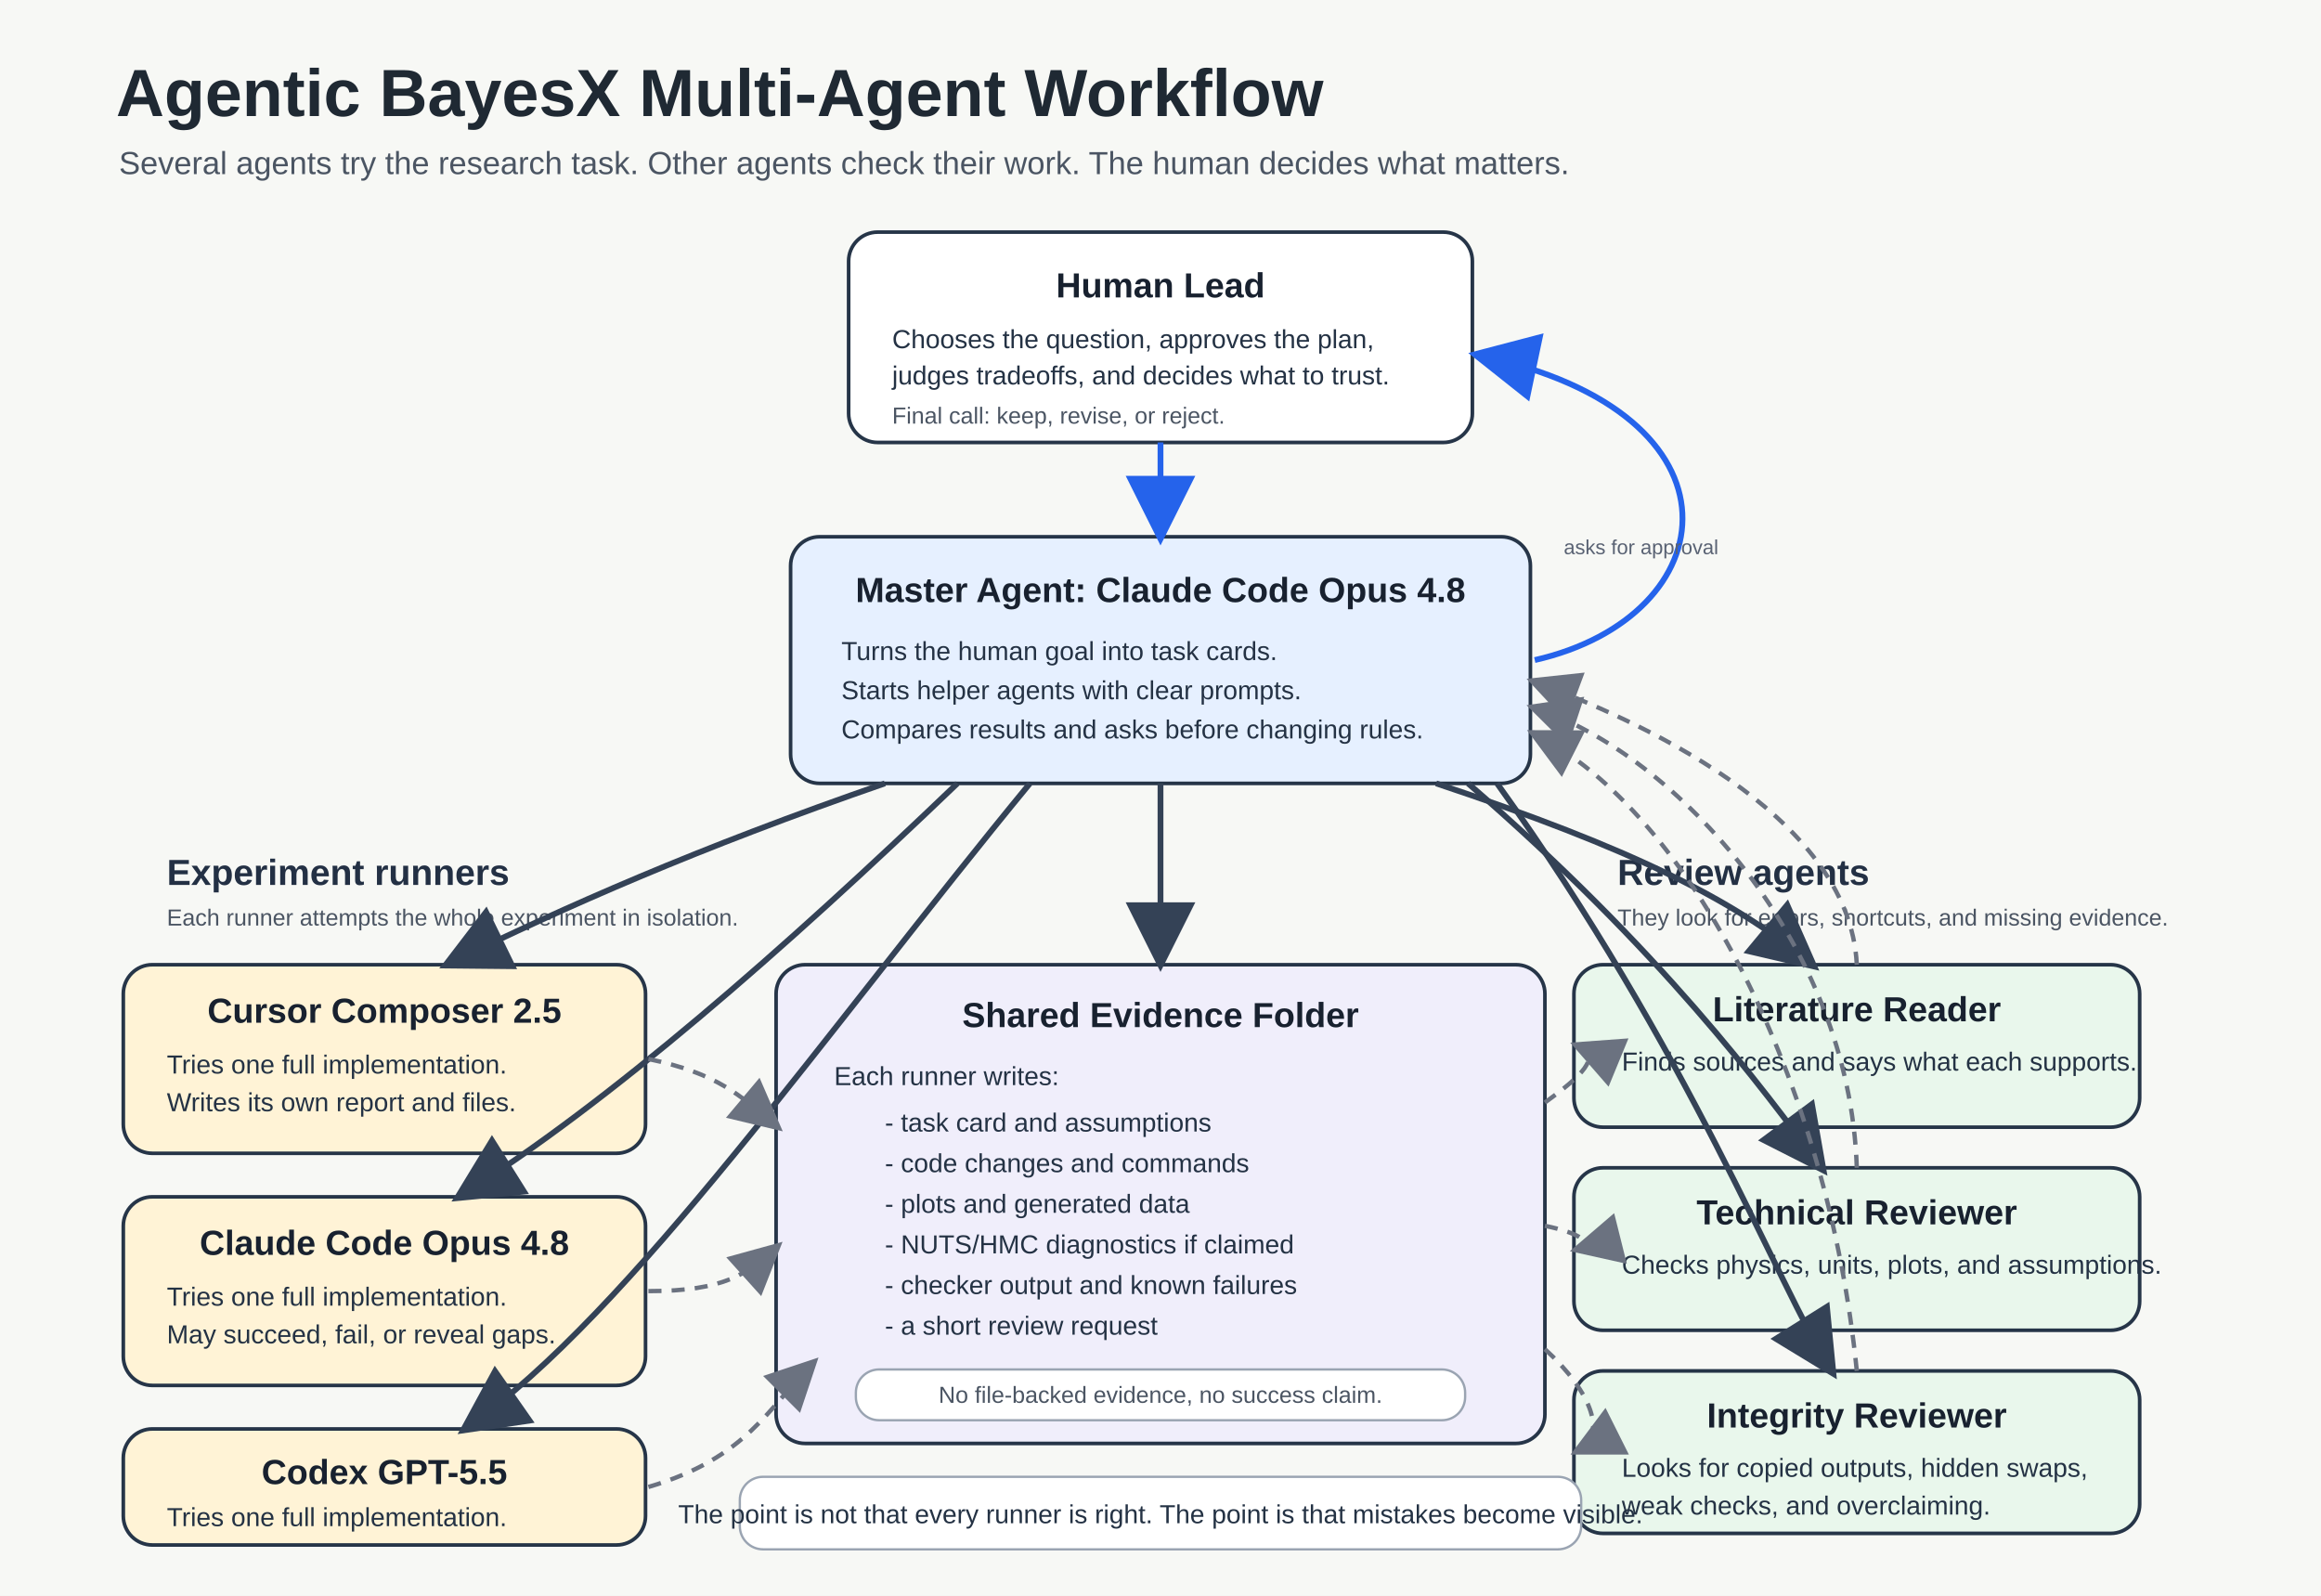
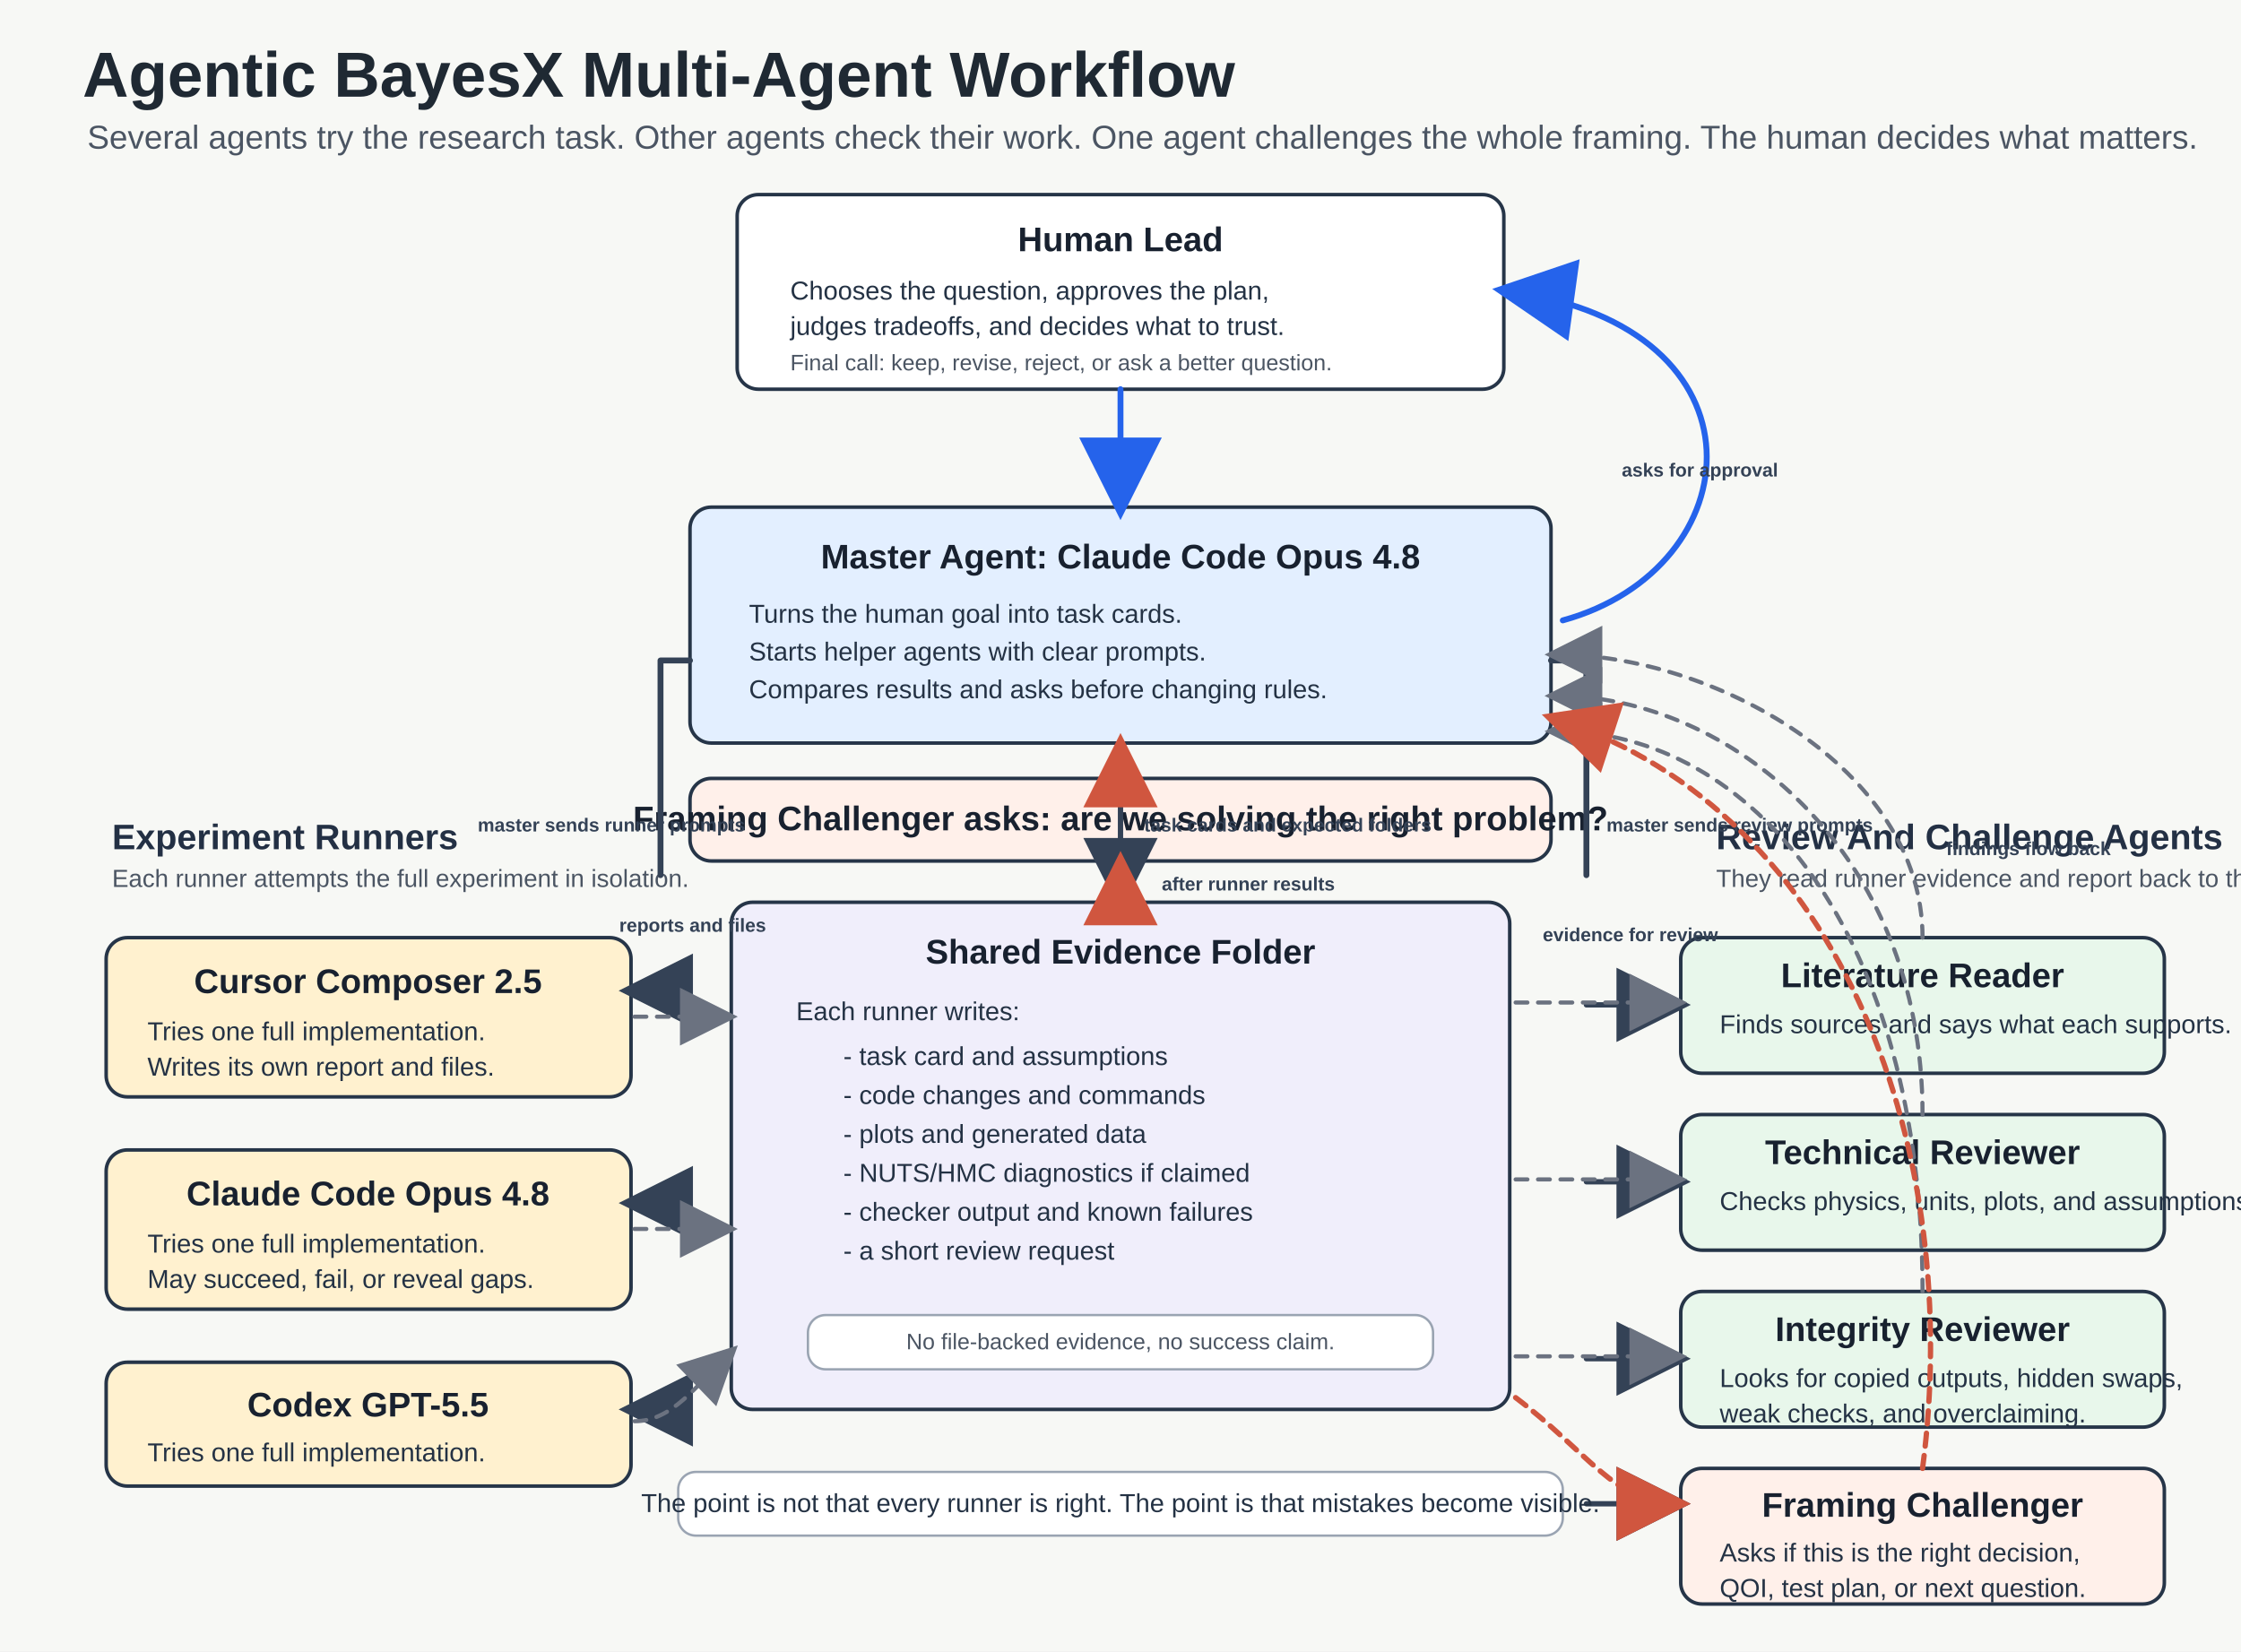
- <svg xmlns="http://www.w3.org/2000/svg" width="1600" height="1100" viewBox="0 0 1600 1100" role="img" aria-labelledby="title desc">
+ <svg xmlns="http://www.w3.org/2000/svg" width="1900" height="1400" viewBox="0 0 1900 1400" role="img" aria-labelledby="title desc">
  <defs>
    <style>
      .bg { fill: #f7f8f5; }
-       .title { font: 700 46px Arial, Helvetica, sans-serif; fill: #1f2933; }
-       .subtitle { font: 400 22px Arial, Helvetica, sans-serif; fill: #4b5563; }
-       .section { font: 700 25px Arial, Helvetica, sans-serif; fill: #233044; }
-       .label { font: 700 24px Arial, Helvetica, sans-serif; fill: #18212f; }
-       .body { font: 400 18px Arial, Helvetica, sans-serif; fill: #243244; }
-       .small { font: 400 16px Arial, Helvetica, sans-serif; fill: #4b5563; }
-       .tiny { font: 400 14px Arial, Helvetica, sans-serif; fill: #596273; }
-       .card { stroke: #263548; stroke-width: 2.5; rx: 20; }
+       .title { font: 700 54px Arial, Helvetica, sans-serif; fill: #1f2933; letter-spacing: 0; }
+       .subtitle { font: 400 28px Arial, Helvetica, sans-serif; fill: #4b5563; letter-spacing: 0; }
+       .section { font: 700 30px Arial, Helvetica, sans-serif; fill: #233044; letter-spacing: 0; }
+       .sectionSub { font: 400 21px Arial, Helvetica, sans-serif; fill: #4b5563; letter-spacing: 0; }
+       .label { font: 700 29px Arial, Helvetica, sans-serif; fill: #18212f; letter-spacing: 0; }
+       .body { font: 400 22px Arial, Helvetica, sans-serif; fill: #243244; letter-spacing: 0; }
+       .small { font: 400 19px Arial, Helvetica, sans-serif; fill: #4b5563; letter-spacing: 0; }
+       .tiny { font: 400 16px Arial, Helvetica, sans-serif; fill: #596273; letter-spacing: 0; }
+       .card { stroke: #263548; stroke-width: 3; rx: 18; }
      .human { fill: #ffffff; }
-       .master { fill: #e6f0ff; }
-       .runner { fill: #fff3d6; }
-       .review { fill: #e9f7ec; }
+       .master { fill: #e3efff; }
+       .runner { fill: #fff1cf; }
+       .review { fill: #e8f7eb; }
+       .challenge { fill: #fff0ea; }
      .artifact { fill: #f0eefb; }
-       .note { fill: #ffffff; stroke: #9aa4b2; stroke-width: 1.6; rx: 16; }
-       .arrow { stroke: #344256; stroke-width: 4; fill: none; marker-end: url(#arrowhead); }
-       .arrowSoft { stroke: #6b7280; stroke-width: 3; fill: none; marker-end: url(#arrowheadSoft); stroke-dasharray: 9 7; }
-       .loop { stroke: #2563eb; stroke-width: 4; fill: none; marker-end: url(#arrowheadBlue); }
+       .note { fill: #ffffff; stroke: #9aa4b2; stroke-width: 2; rx: 15; }
+       .bus { stroke: #344256; stroke-width: 5; fill: none; stroke-linecap: round; stroke-linejoin: round; }
+       .arrow { stroke: #344256; stroke-width: 4.5; fill: none; marker-end: url(#arrowhead); stroke-linecap: round; stroke-linejoin: round; }
+       .arrowSoft { stroke: #6b7280; stroke-width: 3.5; fill: none; marker-end: url(#arrowheadSoft); stroke-dasharray: 10 9; stroke-linecap: round; stroke-linejoin: round; }
+       .loop { stroke: #2563eb; stroke-width: 5; fill: none; marker-end: url(#arrowheadBlue); stroke-linecap: round; stroke-linejoin: round; }
+       .challengeArrow { stroke: #d0563f; stroke-width: 4.5; fill: none; marker-end: url(#arrowheadRed); stroke-dasharray: 11 8; stroke-linecap: round; stroke-linejoin: round; }
+       .laneLabel { font: 700 16px Arial, Helvetica, sans-serif; fill: #344256; letter-spacing: 0; }
    </style>
-     <marker id="arrowhead" markerWidth="12" markerHeight="12" refX="10" refY="6" orient="auto">
-       <path d="M 0 0 L 12 6 L 0 12 z" fill="#344256" />
+     <marker id="arrowhead" markerWidth="14" markerHeight="14" refX="11" refY="7" orient="auto">
+       <path d="M 0 0 L 14 7 L 0 14 z" fill="#344256" />
    </marker>
-     <marker id="arrowheadSoft" markerWidth="12" markerHeight="12" refX="10" refY="6" orient="auto">
-       <path d="M 0 0 L 12 6 L 0 12 z" fill="#6b7280" />
+     <marker id="arrowheadSoft" markerWidth="14" markerHeight="14" refX="11" refY="7" orient="auto">
+       <path d="M 0 0 L 14 7 L 0 14 z" fill="#6b7280" />
    </marker>
-     <marker id="arrowheadBlue" markerWidth="12" markerHeight="12" refX="10" refY="6" orient="auto">
-       <path d="M 0 0 L 12 6 L 0 12 z" fill="#2563eb" />
+     <marker id="arrowheadBlue" markerWidth="14" markerHeight="14" refX="11" refY="7" orient="auto">
+       <path d="M 0 0 L 14 7 L 0 14 z" fill="#2563eb" />
+     </marker>
+     <marker id="arrowheadRed" markerWidth="14" markerHeight="14" refX="11" refY="7" orient="auto">
+       <path d="M 0 0 L 14 7 L 0 14 z" fill="#d0563f" />
    </marker>
  </defs>
-   <rect class="bg" x="0" y="0" width="1600" height="1100" />
-   <text class="title" x="80" y="80">Agentic BayesX Multi-Agent Workflow</text>
-   <text class="subtitle" x="82" y="120">Several agents try the research task. Other agents check their work. The human decides what matters.</text>
-   <rect class="card human" x="585" y="160" width="430" height="145" />
-   <text class="label" x="800" y="205" text-anchor="middle">Human Lead</text>
-   <text class="body" x="615" y="240">Chooses the question, approves the plan,</text>
-   <text class="body" x="615" y="265">judges tradeoffs, and decides what to trust.</text>
-   <text class="small" x="615" y="292">Final call: keep, revise, or reject.</text>
-   <rect class="card master" x="545" y="370" width="510" height="170" />
-   <text class="label" x="800" y="415" text-anchor="middle">Master Agent: Claude Code Opus 4.8</text>
-   <text class="body" x="580" y="455">Turns the human goal into task cards.</text>
-   <text class="body" x="580" y="482">Starts helper agents with clear prompts.</text>
-   <text class="body" x="580" y="509">Compares results and asks before changing rules.</text>
-   <path class="loop" d="M 800 305 C 800 330, 800 345, 800 368" />
-   <path class="loop" d="M 1058 455 C 1190 425, 1210 285, 1020 245" />
-   <text class="tiny" x="1078" y="382">asks for approval</text>
-   <text class="section" x="115" y="610">Experiment runners</text>
-   <text class="small" x="115" y="638">Each runner attempts the whole experiment in isolation.</text>
-   <rect class="card runner" x="85" y="665" width="360" height="130" />
-   <text class="label" x="265" y="705" text-anchor="middle">Cursor Composer 2.5</text>
-   <text class="body" x="115" y="740">Tries one full implementation.</text>
-   <text class="body" x="115" y="766">Writes its own report and files.</text>
-   <rect class="card runner" x="85" y="825" width="360" height="130" />
-   <text class="label" x="265" y="865" text-anchor="middle">Claude Code Opus 4.8</text>
-   <text class="body" x="115" y="900">Tries one full implementation.</text>
-   <text class="body" x="115" y="926">May succeed, fail, or reveal gaps.</text>
-   <rect class="card runner" x="85" y="985" width="360" height="80" />
-   <text class="label" x="265" y="1023" text-anchor="middle">Codex GPT-5.5</text>
-   <text class="body" x="115" y="1052">Tries one full implementation.</text>
-   <text class="section" x="1115" y="610">Review agents</text>
-   <text class="small" x="1115" y="638">They look for errors, shortcuts, and missing evidence.</text>
-   <rect class="card review" x="1085" y="665" width="390" height="112" />
-   <text class="label" x="1280" y="704" text-anchor="middle">Literature Reader</text>
-   <text class="body" x="1118" y="738">Finds sources and says what each supports.</text>
-   <rect class="card review" x="1085" y="805" width="390" height="112" />
-   <text class="label" x="1280" y="844" text-anchor="middle">Technical Reviewer</text>
-   <text class="body" x="1118" y="878">Checks physics, units, plots, and assumptions.</text>
-   <rect class="card review" x="1085" y="945" width="390" height="112" />
-   <text class="label" x="1280" y="984" text-anchor="middle">Integrity Reviewer</text>
-   <text class="body" x="1118" y="1018">Looks for copied outputs, hidden swaps,</text>
-   <text class="body" x="1118" y="1044">weak checks, and overclaiming.</text>
-   <rect class="card artifact" x="535" y="665" width="530" height="330" />
-   <text class="label" x="800" y="708" text-anchor="middle">Shared Evidence Folder</text>
-   <text class="body" x="575" y="748">Each runner writes:</text>
-   <text class="body" x="610" y="780">- task card and assumptions</text>
-   <text class="body" x="610" y="808">- code changes and commands</text>
-   <text class="body" x="610" y="836">- plots and generated data</text>
-   <text class="body" x="610" y="864">- NUTS/HMC diagnostics if claimed</text>
-   <text class="body" x="610" y="892">- checker output and known failures</text>
-   <text class="body" x="610" y="920">- a short review request</text>
-   <rect class="note" x="590" y="944" width="420" height="35" />
-   <text class="small" x="800" y="967" text-anchor="middle">No file-backed evidence, no success claim.</text>
-   <path class="arrow" d="M 610 540 C 480 585, 390 625, 310 664" />
-   <path class="arrow" d="M 660 540 C 540 655, 420 760, 318 824" />
-   <path class="arrow" d="M 710 540 C 570 710, 435 905, 322 984" />
-   <path class="arrow" d="M 990 540 C 1125 585, 1195 620, 1248 664" />
-   <path class="arrow" d="M 1012 540 C 1145 655, 1215 750, 1255 804" />
-   <path class="arrow" d="M 1032 540 C 1165 725, 1225 885, 1262 944" />
-   <path class="arrow" d="M 800 540 L 800 662" />
-   <path class="arrowSoft" d="M 447 730 C 495 740, 510 755, 535 776" />
-   <path class="arrowSoft" d="M 447 890 C 500 890, 515 878, 535 860" />
-   <path class="arrowSoft" d="M 447 1025 C 515 1005, 530 970, 560 940" />
-   <path class="arrowSoft" d="M 1065 760 C 1090 742, 1105 728, 1088 721" />
-   <path class="arrowSoft" d="M 1065 845 C 1090 850, 1100 858, 1088 861" />
-   <path class="arrowSoft" d="M 1065 930 C 1098 960, 1108 990, 1088 1000" />
-   <path class="arrowSoft" d="M 1280 665 C 1275 560, 1125 495, 1058 470" />
-   <path class="arrowSoft" d="M 1280 805 C 1275 650, 1155 520, 1058 488" />
-   <path class="arrowSoft" d="M 1280 945 C 1260 745, 1165 560, 1058 506" />
-   <rect x="80" y="101" width="0" height="0" fill="none" />
-   <rect class="note" x="510" y="1018" width="580" height="50" />
-   <text class="body" x="800" y="1050" text-anchor="middle">The point is not that every runner is right. The point is that mistakes become visible.</text>
+   <rect class="bg" x="0" y="0" width="1900" height="1400" />
+   <text class="title" x="70" y="82">Agentic BayesX Multi-Agent Workflow</text>
+   <text class="subtitle" x="74" y="126">Several agents try the research task. Other agents check their work. One agent challenges the whole framing. The human decides what matters.</text>
+   <rect class="card human" x="625" y="165" width="650" height="165" />
+   <text class="label" x="950" y="213" text-anchor="middle">Human Lead</text>
+   <text class="body" x="670" y="254">Chooses the question, approves the plan,</text>
+   <text class="body" x="670" y="284">judges tradeoffs, and decides what to trust.</text>
+   <text class="small" x="670" y="314">Final call: keep, revise, reject, or ask a better question.</text>
+   <rect class="card master" x="585" y="430" width="730" height="200" />
+   <text class="label" x="950" y="482" text-anchor="middle">Master Agent: Claude Code Opus 4.8</text>
+   <text class="body" x="635" y="528">Turns the human goal into task cards.</text>
+   <text class="body" x="635" y="560">Starts helper agents with clear prompts.</text>
+   <text class="body" x="635" y="592">Compares results and asks before changing rules.</text>
+   <path class="loop" d="M 950 330 L 950 426" />
+   <path class="loop" d="M 1325 526 C 1485 482, 1505 278, 1280 247" />
+   <text class="laneLabel" x="1375" y="404">asks for approval</text>
+   <text class="section" x="95" y="720">Experiment Runners</text>
+   <text class="sectionSub" x="95" y="752">Each runner attempts the full experiment in isolation.</text>
+   <text class="section" x="1455" y="720">Review And Challenge Agents</text>
+   <text class="sectionSub" x="1455" y="752">They read runner evidence and report back to the master.</text>
+   <rect class="card runner" x="90" y="795" width="445" height="135" />
+   <text class="label" x="312" y="842" text-anchor="middle">Cursor Composer 2.5</text>
+   <text class="body" x="125" y="882">Tries one full implementation.</text>
+   <text class="body" x="125" y="912">Writes its own report and files.</text>
+   <rect class="card runner" x="90" y="975" width="445" height="135" />
+   <text class="label" x="312" y="1022" text-anchor="middle">Claude Code Opus 4.8</text>
+   <text class="body" x="125" y="1062">Tries one full implementation.</text>
+   <text class="body" x="125" y="1092">May succeed, fail, or reveal gaps.</text>
+   <rect class="card runner" x="90" y="1155" width="445" height="105" />
+   <text class="label" x="312" y="1201" text-anchor="middle">Codex GPT-5.5</text>
+   <text class="body" x="125" y="1239">Tries one full implementation.</text>
+   <rect class="card artifact" x="620" y="765" width="660" height="430" />
+   <text class="label" x="950" y="817" text-anchor="middle">Shared Evidence Folder</text>
+   <text class="body" x="675" y="865">Each runner writes:</text>
+   <text class="body" x="715" y="903">- task card and assumptions</text>
+   <text class="body" x="715" y="936">- code changes and commands</text>
+   <text class="body" x="715" y="969">- plots and generated data</text>
+   <text class="body" x="715" y="1002">- NUTS/HMC diagnostics if claimed</text>
+   <text class="body" x="715" y="1035">- checker output and known failures</text>
+   <text class="body" x="715" y="1068">- a short review request</text>
+   <rect class="note" x="685" y="1115" width="530" height="46" />
+   <text class="small" x="950" y="1144" text-anchor="middle">No file-backed evidence, no success claim.</text>
+   <rect class="card review" x="1425" y="795" width="410" height="115" />
+   <text class="label" x="1630" y="837" text-anchor="middle">Literature Reader</text>
+   <text class="body" x="1458" y="876">Finds sources and says what each supports.</text>
+   <rect class="card review" x="1425" y="945" width="410" height="115" />
+   <text class="label" x="1630" y="987" text-anchor="middle">Technical Reviewer</text>
+   <text class="body" x="1458" y="1026">Checks physics, units, plots, and assumptions.</text>
+   <rect class="card review" x="1425" y="1095" width="410" height="115" />
+   <text class="label" x="1630" y="1137" text-anchor="middle">Integrity Reviewer</text>
+   <text class="body" x="1458" y="1176">Looks for copied outputs, hidden swaps,</text>
+   <text class="body" x="1458" y="1206">weak checks, and overclaiming.</text>
+   <rect class="card challenge" x="1425" y="1245" width="410" height="115" />
+   <text class="label" x="1630" y="1286" text-anchor="middle">Framing Challenger</text>
+   <text class="body" x="1458" y="1324">Asks if this is the right decision,</text>
+   <text class="body" x="1458" y="1354">QOI, test plan, or next question.</text>
+   <rect class="card challenge" x="585" y="660" width="730" height="70" />
+   <text class="label" x="950" y="704" text-anchor="middle">Framing Challenger asks: are we solving the right problem?</text>
+   <path class="bus" d="M 585 560 L 560 560 L 560 742" />
+   <path class="arrow" d="M 560 840 L 538 840" />
+   <path class="arrow" d="M 560 1020 L 538 1020" />
+   <path class="arrow" d="M 560 1195 L 538 1195" />
+   <text class="laneLabel" x="405" y="705">master sends runner prompts</text>
+   <path class="bus" d="M 1315 560 L 1345 560 L 1345 742" />
+   <path class="arrow" d="M 1345 852 L 1420 852" />
+   <path class="arrow" d="M 1345 1002 L 1420 1002" />
+   <path class="arrow" d="M 1345 1152 L 1420 1152" />
+   <path class="arrow" d="M 1345 1275 L 1420 1275" />
+   <text class="laneLabel" x="1362" y="705">master sends review prompts</text>
+   <path class="arrow" d="M 950 630 L 950 760" />
+   <text class="laneLabel" x="970" y="705">task cards and expected folders</text>
+   <path class="arrowSoft" d="M 538 862 L 615 862" />
+   <path class="arrowSoft" d="M 538 1042 L 615 1042" />
+   <path class="arrowSoft" d="M 538 1205 C 570 1205, 590 1175, 618 1148" />
+   <text class="laneLabel" x="525" y="790">reports and files</text>
+   <path class="arrowSoft" d="M 1285 850 L 1420 850" />
+   <path class="arrowSoft" d="M 1285 1000 L 1420 1000" />
+   <path class="arrowSoft" d="M 1285 1150 L 1420 1150" />
+   <path class="challengeArrow" d="M 1285 1185 C 1345 1230, 1370 1275, 1420 1275" />
+   <text class="laneLabel" x="1308" y="798">evidence for review</text>
+   <path class="arrowSoft" d="M 1630 795 C 1630 650, 1450 555, 1320 555" />
+   <path class="arrowSoft" d="M 1630 945 C 1630 720, 1465 590, 1320 590" />
+   <path class="arrowSoft" d="M 1630 1095 C 1630 790, 1485 620, 1320 620" />
+   <path class="challengeArrow" d="M 1630 1245 C 1665 980, 1565 690, 1320 610" />
+   <text class="laneLabel" x="1650" y="725">findings flow back</text>
+   <path class="challengeArrow" d="M 950 765 L 950 735" />
+   <path class="challengeArrow" d="M 950 660 L 950 635" />
+   <text class="laneLabel" x="985" y="755">after runner results</text>
+   <rect class="note" x="575" y="1248" width="750" height="54" />
+   <text class="body" x="950" y="1282" text-anchor="middle">The point is not that every runner is right. The point is that mistakes become visible.</text>
</svg>
